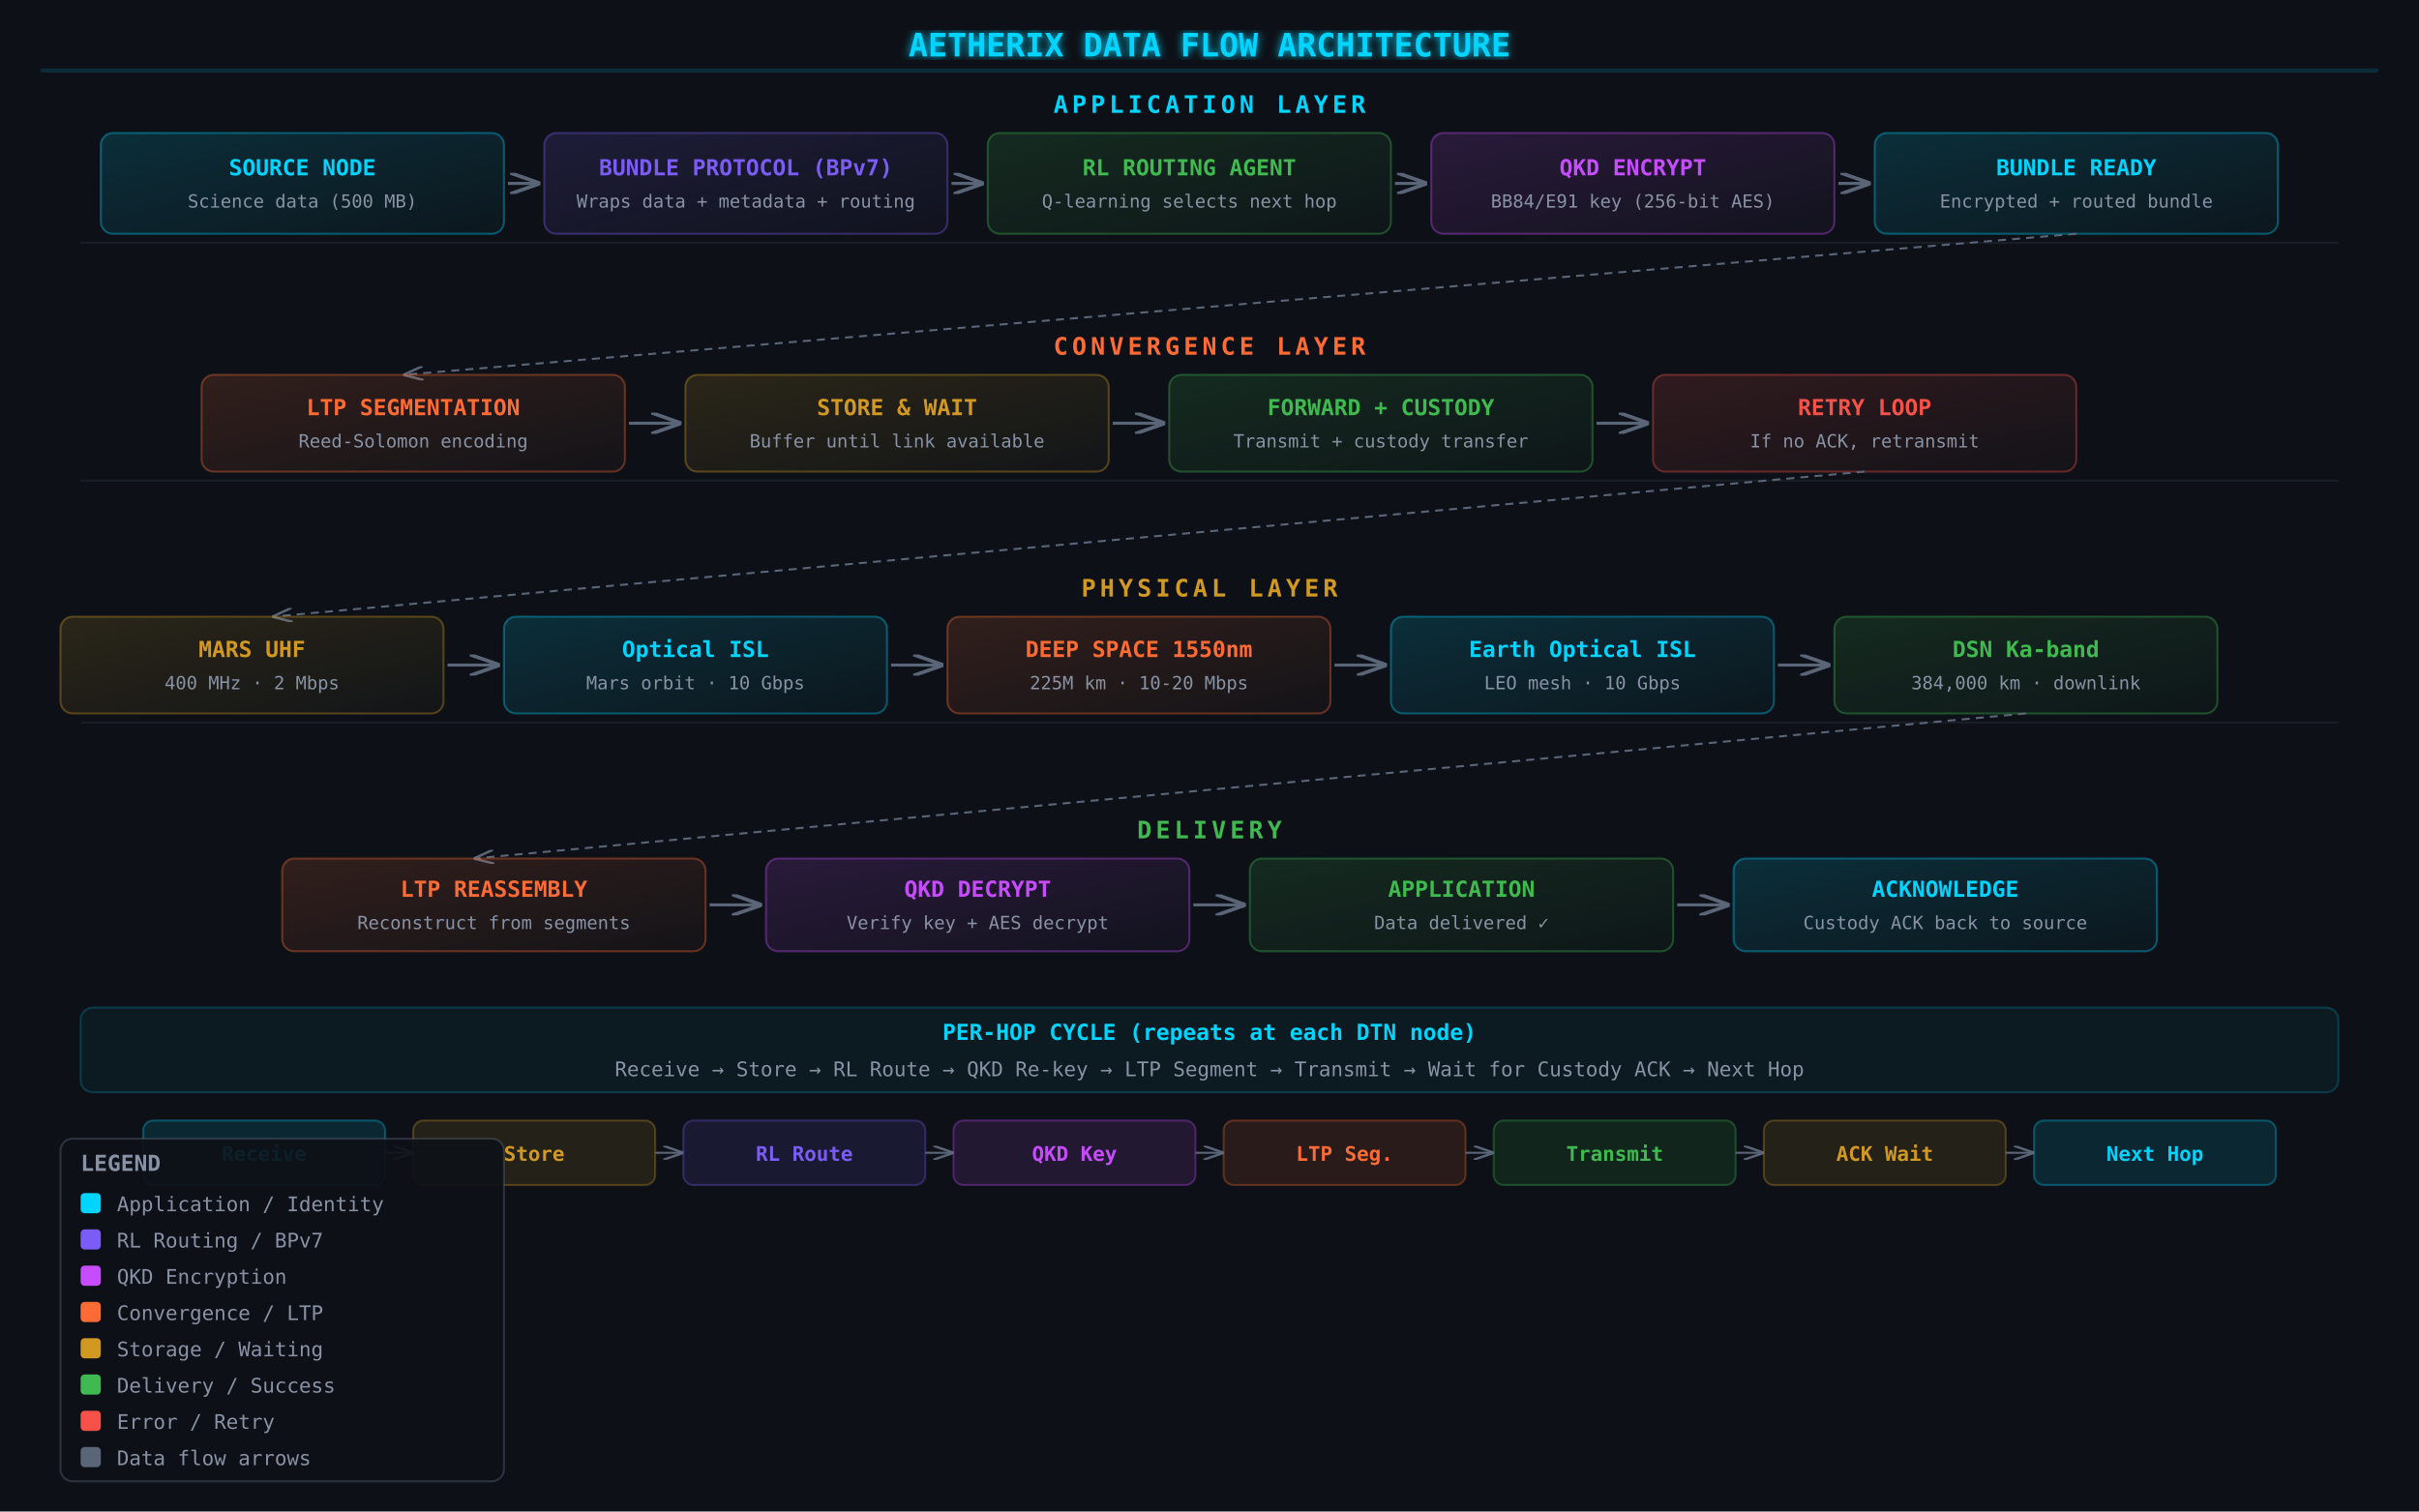
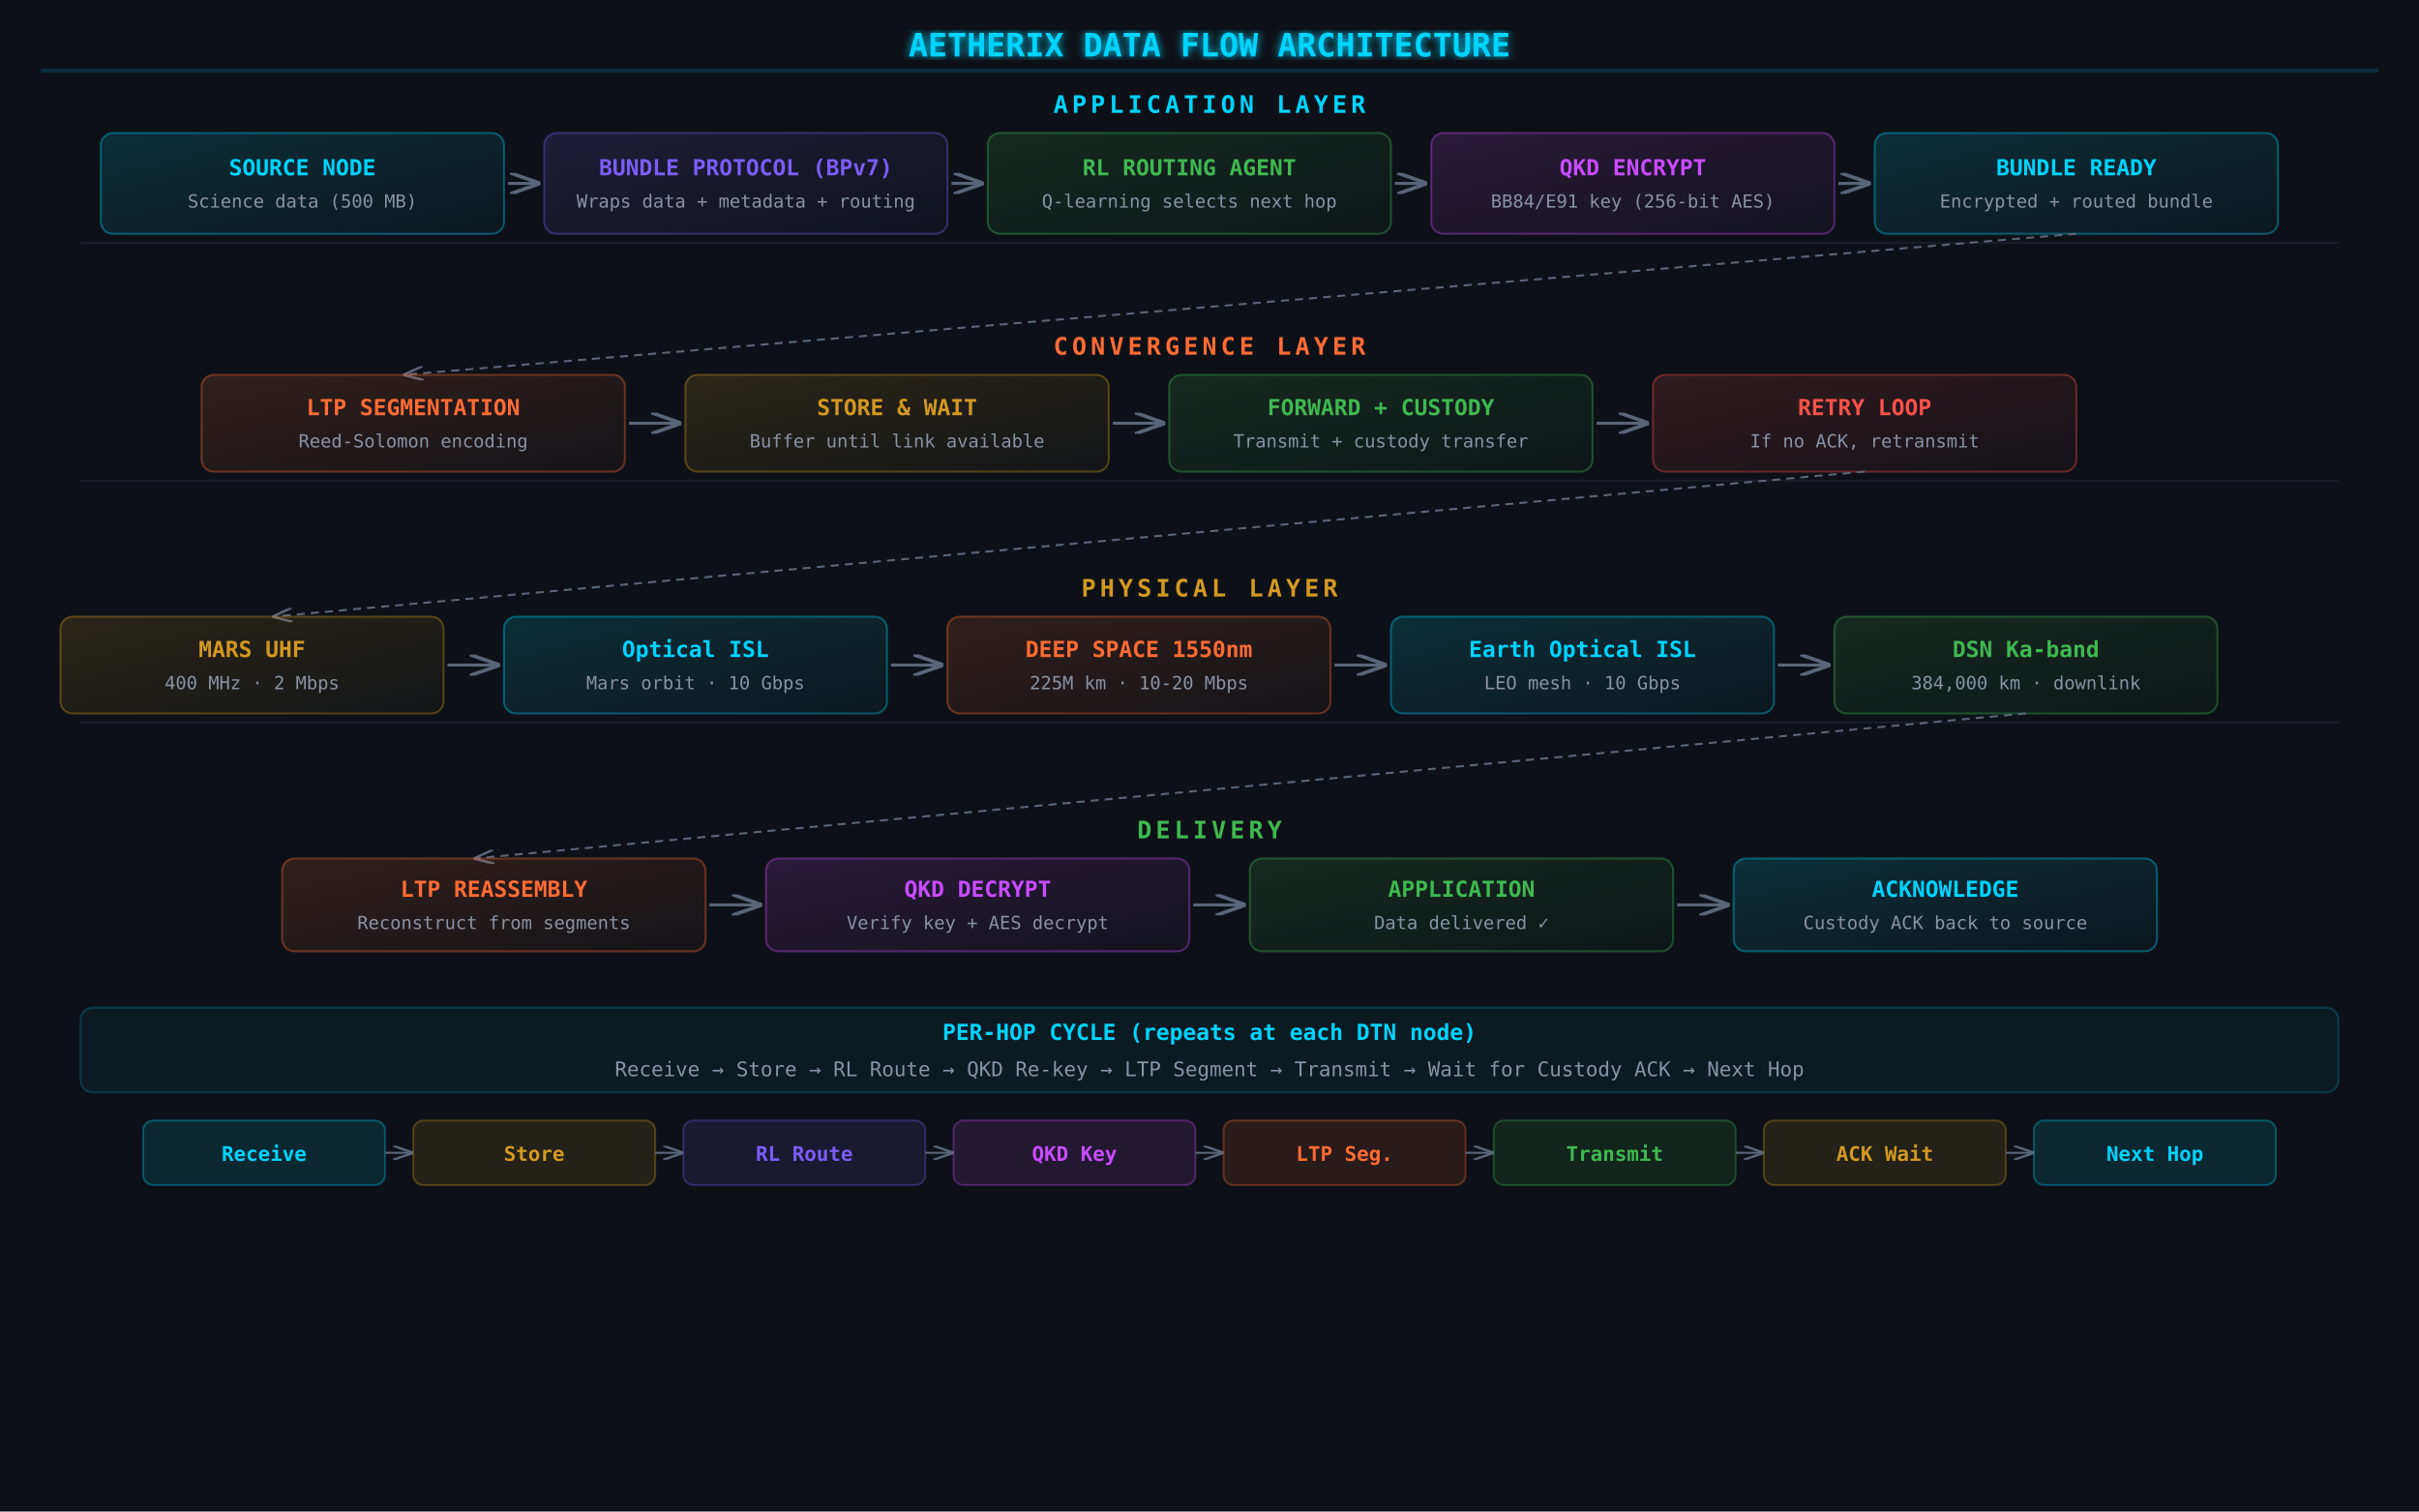
<svg xmlns="http://www.w3.org/2000/svg" viewBox="0 0 1200 750" width="1200" height="750">
  <rect width="1200" height="750" fill="#0d1117" />
  <defs>
    <filter id="glow">
      <feGaussianBlur stdDeviation="2" result="blur" />
      <feMerge>
        <feMergeNode in="blur" />
        <feMergeNode in="SourceGraphic" />
      </feMerge>
    </filter>
    <filter id="glowStrong">
      <feGaussianBlur stdDeviation="4" result="blur" />
      <feMerge>
        <feMergeNode in="blur" />
        <feMergeNode in="SourceGraphic" />
      </feMerge>
    </filter>
    <linearGradient id="gradCyan" x1="0" y1="0" x2="1" y2="1">
      <stop offset="0%" stop-color="#00d4ff" stop-opacity="0.15" />
      <stop offset="100%" stop-color="#00d4ff" stop-opacity="0.03" />
    </linearGradient>
    <linearGradient id="gradPurple" x1="0" y1="0" x2="1" y2="1">
      <stop offset="0%" stop-color="#7c5cf7" stop-opacity="0.15" />
      <stop offset="100%" stop-color="#7c5cf7" stop-opacity="0.03" />
    </linearGradient>
    <linearGradient id="gradOrange" x1="0" y1="0" x2="1" y2="1">
      <stop offset="0%" stop-color="#ff6b35" stop-opacity="0.15" />
      <stop offset="100%" stop-color="#ff6b35" stop-opacity="0.03" />
    </linearGradient>
    <linearGradient id="gradGreen" x1="0" y1="0" x2="1" y2="1">
      <stop offset="0%" stop-color="#3fb950" stop-opacity="0.15" />
      <stop offset="100%" stop-color="#3fb950" stop-opacity="0.03" />
    </linearGradient>
    <linearGradient id="gradMagenta" x1="0" y1="0" x2="1" y2="1">
      <stop offset="0%" stop-color="#c84cff" stop-opacity="0.15" />
      <stop offset="100%" stop-color="#c84cff" stop-opacity="0.03" />
    </linearGradient>
    <linearGradient id="gradGold" x1="0" y1="0" x2="1" y2="1">
      <stop offset="0%" stop-color="#d29922" stop-opacity="0.15" />
      <stop offset="100%" stop-color="#d29922" stop-opacity="0.03" />
    </linearGradient>
    <linearGradient id="gradRed" x1="0" y1="0" x2="1" y2="1">
      <stop offset="0%" stop-color="#f85149" stop-opacity="0.15" />
      <stop offset="100%" stop-color="#f85149" stop-opacity="0.03" />
    </linearGradient>
    <linearGradient id="gradMarsEarth" x1="0" y1="0" x2="1" y2="0">
      <stop offset="0%" stop-color="#ff6b35" stop-opacity="0.3" />
      <stop offset="50%" stop-color="#7c5cf7" stop-opacity="0.15" />
      <stop offset="100%" stop-color="#00d4ff" stop-opacity="0.3" />
    </linearGradient>
    <marker id="arrCyan" markerWidth="10" markerHeight="7" refX="10" refY="3.5" orient="auto">
      <path d="M0,0 L10,3.5 L0,7" fill="none" stroke="#00d4ff" stroke-width="1.2" />
    </marker>
    <marker id="arrPurple" markerWidth="10" markerHeight="7" refX="10" refY="3.5" orient="auto">
      <path d="M0,0 L10,3.5 L0,7" fill="none" stroke="#7c5cf7" stroke-width="1.2" />
    </marker>
    <marker id="arrGray" markerWidth="10" markerHeight="7" refX="10" refY="3.5" orient="auto">
      <path d="M0,0 L10,3.5 L0,7" fill="none" stroke="#5a6578" stroke-width="1.2" />
    </marker>
    <marker id="arrGreen" markerWidth="10" markerHeight="7" refX="10" refY="3.5" orient="auto">
      <path d="M0,0 L10,3.5 L0,7" fill="none" stroke="#3fb950" stroke-width="1.2" />
    </marker>
    <marker id="arrOrange" markerWidth="10" markerHeight="7" refX="10" refY="3.5" orient="auto">
      <path d="M0,0 L10,3.5 L0,7" fill="none" stroke="#ff6b35" stroke-width="1.2" />
    </marker>
    <marker id="arrMagenta" markerWidth="10" markerHeight="7" refX="10" refY="3.5" orient="auto">
      <path d="M0,0 L10,3.5 L0,7" fill="none" stroke="#c84cff" stroke-width="1.2" />
    </marker>
    <marker id="arrGold" markerWidth="10" markerHeight="7" refX="10" refY="3.5" orient="auto">
      <path d="M0,0 L10,3.5 L0,7" fill="none" stroke="#d29922" stroke-width="1.2" />
    </marker>
    <marker id="arrRed" markerWidth="10" markerHeight="7" refX="10" refY="3.5" orient="auto">
      <path d="M0,0 L10,3.5 L0,7" fill="none" stroke="#f85149" stroke-width="1.2" />
    </marker>
  </defs>
  <text x="600" y="28" text-anchor="middle" fill="#00d4ff" font-size="16" font-weight="700" font-family="'SF Mono', 'Cascadia Code', 'Fira Code', monospace" filter="url(#glow)">AETHERIX DATA FLOW ARCHITECTURE</text>
  <rect x="20" y="34" width="1160" height="2" rx="1" fill="#00d4ff" fill-opacity="0.15" />
  <text x="600" y="56" text-anchor="middle" fill="#00d4ff" font-size="12" font-weight="600" font-family="'SF Mono', 'Cascadia Code', 'Fira Code', monospace" letter-spacing="2">APPLICATION LAYER</text>
  <rect x="50" y="66" width="200" height="50" rx="6" fill="url(#gradCyan)" stroke="#00d4ff" stroke-opacity="0.35" />
  <text x="150" y="87" text-anchor="middle" fill="#00d4ff" font-size="11" font-weight="700" font-family="'SF Mono', 'Cascadia Code', 'Fira Code', monospace">SOURCE NODE</text>
  <text x="150" y="103" text-anchor="middle" fill="#8892a4" font-size="9" font-family="'SF Mono', 'Cascadia Code', 'Fira Code', monospace">Science data (500 MB)</text>
  <line x1="252" y1="91" x2="268" y2="91" stroke="#5a6578" stroke-width="1.5" marker-end="url(#arrGray)" />
  <rect x="270" y="66" width="200" height="50" rx="6" fill="url(#gradPurple)" stroke="#7c5cf7" stroke-opacity="0.35" />
  <text x="370" y="87" text-anchor="middle" fill="#7c5cf7" font-size="11" font-weight="700" font-family="'SF Mono', 'Cascadia Code', 'Fira Code', monospace">BUNDLE PROTOCOL (BPv7)</text>
  <text x="370" y="103" text-anchor="middle" fill="#8892a4" font-size="9" font-family="'SF Mono', 'Cascadia Code', 'Fira Code', monospace">Wraps data + metadata + routing</text>
  <line x1="472" y1="91" x2="488" y2="91" stroke="#5a6578" stroke-width="1.5" marker-end="url(#arrGray)" />
  <rect x="490" y="66" width="200" height="50" rx="6" fill="url(#gradGreen)" stroke="#3fb950" stroke-opacity="0.35" />
  <text x="590" y="87" text-anchor="middle" fill="#3fb950" font-size="11" font-weight="700" font-family="'SF Mono', 'Cascadia Code', 'Fira Code', monospace">RL ROUTING AGENT</text>
  <text x="590" y="103" text-anchor="middle" fill="#8892a4" font-size="9" font-family="'SF Mono', 'Cascadia Code', 'Fira Code', monospace">Q-learning selects next hop</text>
  <line x1="692" y1="91" x2="708" y2="91" stroke="#5a6578" stroke-width="1.5" marker-end="url(#arrGray)" />
  <rect x="710" y="66" width="200" height="50" rx="6" fill="url(#gradMagenta)" stroke="#c84cff" stroke-opacity="0.35" />
  <text x="810" y="87" text-anchor="middle" fill="#c84cff" font-size="11" font-weight="700" font-family="'SF Mono', 'Cascadia Code', 'Fira Code', monospace">QKD ENCRYPT</text>
  <text x="810" y="103" text-anchor="middle" fill="#8892a4" font-size="9" font-family="'SF Mono', 'Cascadia Code', 'Fira Code', monospace">BB84/E91 key (256-bit AES)</text>
  <line x1="912" y1="91" x2="928" y2="91" stroke="#5a6578" stroke-width="1.5" marker-end="url(#arrGray)" />
  <rect x="930" y="66" width="200" height="50" rx="6" fill="url(#gradCyan)" stroke="#00d4ff" stroke-opacity="0.35" />
  <text x="1030" y="87" text-anchor="middle" fill="#00d4ff" font-size="11" font-weight="700" font-family="'SF Mono', 'Cascadia Code', 'Fira Code', monospace">BUNDLE READY</text>
  <text x="1030" y="103" text-anchor="middle" fill="#8892a4" font-size="9" font-family="'SF Mono', 'Cascadia Code', 'Fira Code', monospace">Encrypted + routed bundle</text>
  <rect x="40" y="120" width="1120" height="1" fill="#5a6578" fill-opacity="0.15" />
  <line x1="1030" y1="116" x2="200" y2="186" stroke="#5a6578" stroke-width="1" stroke-dasharray="4,3" marker-end="url(#arrGray)" />
  <text x="600" y="176" text-anchor="middle" fill="#ff6b35" font-size="12" font-weight="600" font-family="'SF Mono', 'Cascadia Code', 'Fira Code', monospace" letter-spacing="2">CONVERGENCE LAYER</text>
  <rect x="100" y="186" width="210" height="48" rx="6" fill="url(#gradOrange)" stroke="#ff6b35" stroke-opacity="0.35" />
  <text x="205" y="206" text-anchor="middle" fill="#ff6b35" font-size="11" font-weight="700" font-family="'SF Mono', 'Cascadia Code', 'Fira Code', monospace">LTP SEGMENTATION</text>
  <text x="205" y="222" text-anchor="middle" fill="#8892a4" font-size="9" font-family="'SF Mono', 'Cascadia Code', 'Fira Code', monospace">Reed-Solomon encoding</text>
  <line x1="312" y1="210" x2="338" y2="210" stroke="#5a6578" stroke-width="1.5" marker-end="url(#arrGray)" />
  <rect x="340" y="186" width="210" height="48" rx="6" fill="url(#gradGold)" stroke="#d29922" stroke-opacity="0.35" />
  <text x="445" y="206" text-anchor="middle" fill="#d29922" font-size="11" font-weight="700" font-family="'SF Mono', 'Cascadia Code', 'Fira Code', monospace">STORE &amp; WAIT</text>
  <text x="445" y="222" text-anchor="middle" fill="#8892a4" font-size="9" font-family="'SF Mono', 'Cascadia Code', 'Fira Code', monospace">Buffer until link available</text>
  <line x1="552" y1="210" x2="578" y2="210" stroke="#5a6578" stroke-width="1.5" marker-end="url(#arrGray)" />
  <rect x="580" y="186" width="210" height="48" rx="6" fill="url(#gradGreen)" stroke="#3fb950" stroke-opacity="0.35" />
  <text x="685" y="206" text-anchor="middle" fill="#3fb950" font-size="11" font-weight="700" font-family="'SF Mono', 'Cascadia Code', 'Fira Code', monospace">FORWARD + CUSTODY</text>
  <text x="685" y="222" text-anchor="middle" fill="#8892a4" font-size="9" font-family="'SF Mono', 'Cascadia Code', 'Fira Code', monospace">Transmit + custody transfer</text>
  <line x1="792" y1="210" x2="818" y2="210" stroke="#5a6578" stroke-width="1.5" marker-end="url(#arrGray)" />
  <rect x="820" y="186" width="210" height="48" rx="6" fill="url(#gradRed)" stroke="#f85149" stroke-opacity="0.35" />
  <text x="925" y="206" text-anchor="middle" fill="#f85149" font-size="11" font-weight="700" font-family="'SF Mono', 'Cascadia Code', 'Fira Code', monospace">RETRY LOOP</text>
  <text x="925" y="222" text-anchor="middle" fill="#8892a4" font-size="9" font-family="'SF Mono', 'Cascadia Code', 'Fira Code', monospace">If no ACK, retransmit</text>
  <rect x="40" y="238" width="1120" height="1" fill="#5a6578" fill-opacity="0.15" />
  <line x1="925" y1="234" x2="135" y2="306" stroke="#5a6578" stroke-width="1" stroke-dasharray="4,3" marker-end="url(#arrGray)" />
  <text x="600" y="296" text-anchor="middle" fill="#d29922" font-size="12" font-weight="600" font-family="'SF Mono', 'Cascadia Code', 'Fira Code', monospace" letter-spacing="2">PHYSICAL LAYER</text>
  <rect x="30" y="306" width="190" height="48" rx="6" fill="url(#gradGold)" stroke="#d29922" stroke-opacity="0.35" />
  <text x="125" y="326" text-anchor="middle" fill="#d29922" font-size="11" font-weight="700" font-family="'SF Mono', 'Cascadia Code', 'Fira Code', monospace">MARS UHF</text>
  <text x="125" y="342" text-anchor="middle" fill="#8892a4" font-size="9" font-family="'SF Mono', 'Cascadia Code', 'Fira Code', monospace">400 MHz · 2 Mbps</text>
  <line x1="222" y1="330" x2="248" y2="330" stroke="#5a6578" stroke-width="1.5" marker-end="url(#arrGray)" />
  <rect x="250" y="306" width="190" height="48" rx="6" fill="url(#gradCyan)" stroke="#00d4ff" stroke-opacity="0.35" />
  <text x="345" y="326" text-anchor="middle" fill="#00d4ff" font-size="11" font-weight="700" font-family="'SF Mono', 'Cascadia Code', 'Fira Code', monospace">Optical ISL</text>
  <text x="345" y="342" text-anchor="middle" fill="#8892a4" font-size="9" font-family="'SF Mono', 'Cascadia Code', 'Fira Code', monospace">Mars orbit · 10 Gbps</text>
  <line x1="442" y1="330" x2="468" y2="330" stroke="#5a6578" stroke-width="1.5" marker-end="url(#arrGray)" />
  <rect x="470" y="306" width="190" height="48" rx="6" fill="url(#gradOrange)" stroke="#ff6b35" stroke-opacity="0.35" />
  <text x="565" y="326" text-anchor="middle" fill="#ff6b35" font-size="11" font-weight="700" font-family="'SF Mono', 'Cascadia Code', 'Fira Code', monospace">DEEP SPACE 1550nm</text>
  <text x="565" y="342" text-anchor="middle" fill="#8892a4" font-size="9" font-family="'SF Mono', 'Cascadia Code', 'Fira Code', monospace">225M km · 10-20 Mbps</text>
  <line x1="662" y1="330" x2="688" y2="330" stroke="#5a6578" stroke-width="1.5" marker-end="url(#arrGray)" />
  <rect x="690" y="306" width="190" height="48" rx="6" fill="url(#gradCyan)" stroke="#00d4ff" stroke-opacity="0.35" />
  <text x="785" y="326" text-anchor="middle" fill="#00d4ff" font-size="11" font-weight="700" font-family="'SF Mono', 'Cascadia Code', 'Fira Code', monospace">Earth Optical ISL</text>
  <text x="785" y="342" text-anchor="middle" fill="#8892a4" font-size="9" font-family="'SF Mono', 'Cascadia Code', 'Fira Code', monospace">LEO mesh · 10 Gbps</text>
  <line x1="882" y1="330" x2="908" y2="330" stroke="#5a6578" stroke-width="1.5" marker-end="url(#arrGray)" />
  <rect x="910" y="306" width="190" height="48" rx="6" fill="url(#gradGreen)" stroke="#3fb950" stroke-opacity="0.35" />
  <text x="1005" y="326" text-anchor="middle" fill="#3fb950" font-size="11" font-weight="700" font-family="'SF Mono', 'Cascadia Code', 'Fira Code', monospace">DSN Ka-band</text>
  <text x="1005" y="342" text-anchor="middle" fill="#8892a4" font-size="9" font-family="'SF Mono', 'Cascadia Code', 'Fira Code', monospace">384,000 km · downlink</text>
  <rect x="40" y="358" width="1120" height="1" fill="#5a6578" fill-opacity="0.15" />
  <line x1="1005" y1="354" x2="235" y2="426" stroke="#5a6578" stroke-width="1" stroke-dasharray="4,3" marker-end="url(#arrGray)" />
  <text x="600" y="416" text-anchor="middle" fill="#3fb950" font-size="12" font-weight="600" font-family="'SF Mono', 'Cascadia Code', 'Fira Code', monospace" letter-spacing="2">DELIVERY</text>
  <rect x="140" y="426" width="210" height="46" rx="6" fill="url(#gradOrange)" stroke="#ff6b35" stroke-opacity="0.35" />
  <text x="245" y="445" text-anchor="middle" fill="#ff6b35" font-size="11" font-weight="700" font-family="'SF Mono', 'Cascadia Code', 'Fira Code', monospace">LTP REASSEMBLY</text>
  <text x="245" y="461" text-anchor="middle" fill="#8892a4" font-size="9" font-family="'SF Mono', 'Cascadia Code', 'Fira Code', monospace">Reconstruct from segments</text>
  <line x1="352" y1="449" x2="378" y2="449" stroke="#5a6578" stroke-width="1.5" marker-end="url(#arrGray)" />
  <rect x="380" y="426" width="210" height="46" rx="6" fill="url(#gradMagenta)" stroke="#c84cff" stroke-opacity="0.35" />
  <text x="485" y="445" text-anchor="middle" fill="#c84cff" font-size="11" font-weight="700" font-family="'SF Mono', 'Cascadia Code', 'Fira Code', monospace">QKD DECRYPT</text>
  <text x="485" y="461" text-anchor="middle" fill="#8892a4" font-size="9" font-family="'SF Mono', 'Cascadia Code', 'Fira Code', monospace">Verify key + AES decrypt</text>
  <line x1="592" y1="449" x2="618" y2="449" stroke="#5a6578" stroke-width="1.5" marker-end="url(#arrGray)" />
  <rect x="620" y="426" width="210" height="46" rx="6" fill="url(#gradGreen)" stroke="#3fb950" stroke-opacity="0.35" />
  <text x="725" y="445" text-anchor="middle" fill="#3fb950" font-size="11" font-weight="700" font-family="'SF Mono', 'Cascadia Code', 'Fira Code', monospace">APPLICATION</text>
  <text x="725" y="461" text-anchor="middle" fill="#8892a4" font-size="9" font-family="'SF Mono', 'Cascadia Code', 'Fira Code', monospace">Data delivered ✓</text>
  <line x1="832" y1="449" x2="858" y2="449" stroke="#5a6578" stroke-width="1.5" marker-end="url(#arrGray)" />
  <rect x="860" y="426" width="210" height="46" rx="6" fill="url(#gradCyan)" stroke="#00d4ff" stroke-opacity="0.35" />
  <text x="965" y="445" text-anchor="middle" fill="#00d4ff" font-size="11" font-weight="700" font-family="'SF Mono', 'Cascadia Code', 'Fira Code', monospace">ACKNOWLEDGE</text>
  <text x="965" y="461" text-anchor="middle" fill="#8892a4" font-size="9" font-family="'SF Mono', 'Cascadia Code', 'Fira Code', monospace">Custody ACK back to source</text>
  <rect x="40" y="500" width="1120" height="42" rx="6" fill="#00d4ff" fill-opacity="0.05" stroke="#00d4ff" stroke-opacity="0.2" />
  <text x="600" y="516" text-anchor="middle" fill="#00d4ff" font-size="11" font-weight="600" font-family="'SF Mono', 'Cascadia Code', 'Fira Code', monospace">PER-HOP CYCLE (repeats at each DTN node)</text>
  <text x="600" y="534" text-anchor="middle" fill="#8892a4" font-size="10" font-family="'SF Mono', 'Cascadia Code', 'Fira Code', monospace">Receive → Store → RL Route → QKD Re-key → LTP Segment → Transmit → Wait for Custody ACK → Next Hop</text>
  <rect x="71" y="556" width="120" height="32" rx="5" fill="#00d4ff" fill-opacity="0.12" stroke="#00d4ff" stroke-opacity="0.3" />
  <text x="131" y="576" text-anchor="middle" fill="#00d4ff" font-size="10" font-weight="600" font-family="'SF Mono', 'Cascadia Code', 'Fira Code', monospace">Receive</text>
  <line x1="191" y1="572" x2="205" y2="572" stroke="#5a6578" stroke-width="1" marker-end="url(#arrGray)" />
  <rect x="205" y="556" width="120" height="32" rx="5" fill="#d29922" fill-opacity="0.12" stroke="#d29922" stroke-opacity="0.3" />
  <text x="265" y="576" text-anchor="middle" fill="#d29922" font-size="10" font-weight="600" font-family="'SF Mono', 'Cascadia Code', 'Fira Code', monospace">Store</text>
  <line x1="325" y1="572" x2="339" y2="572" stroke="#5a6578" stroke-width="1" marker-end="url(#arrGray)" />
  <rect x="339" y="556" width="120" height="32" rx="5" fill="#7c5cf7" fill-opacity="0.12" stroke="#7c5cf7" stroke-opacity="0.3" />
  <text x="399" y="576" text-anchor="middle" fill="#7c5cf7" font-size="10" font-weight="600" font-family="'SF Mono', 'Cascadia Code', 'Fira Code', monospace">RL Route</text>
  <line x1="459" y1="572" x2="473" y2="572" stroke="#5a6578" stroke-width="1" marker-end="url(#arrGray)" />
  <rect x="473" y="556" width="120" height="32" rx="5" fill="#c84cff" fill-opacity="0.12" stroke="#c84cff" stroke-opacity="0.3" />
  <text x="533" y="576" text-anchor="middle" fill="#c84cff" font-size="10" font-weight="600" font-family="'SF Mono', 'Cascadia Code', 'Fira Code', monospace">QKD Key</text>
  <line x1="593" y1="572" x2="607" y2="572" stroke="#5a6578" stroke-width="1" marker-end="url(#arrGray)" />
  <rect x="607" y="556" width="120" height="32" rx="5" fill="#ff6b35" fill-opacity="0.12" stroke="#ff6b35" stroke-opacity="0.3" />
  <text x="667" y="576" text-anchor="middle" fill="#ff6b35" font-size="10" font-weight="600" font-family="'SF Mono', 'Cascadia Code', 'Fira Code', monospace">LTP Seg.</text>
  <line x1="727" y1="572" x2="741" y2="572" stroke="#5a6578" stroke-width="1" marker-end="url(#arrGray)" />
  <rect x="741" y="556" width="120" height="32" rx="5" fill="#3fb950" fill-opacity="0.12" stroke="#3fb950" stroke-opacity="0.3" />
  <text x="801" y="576" text-anchor="middle" fill="#3fb950" font-size="10" font-weight="600" font-family="'SF Mono', 'Cascadia Code', 'Fira Code', monospace">Transmit</text>
  <line x1="861" y1="572" x2="875" y2="572" stroke="#5a6578" stroke-width="1" marker-end="url(#arrGray)" />
  <rect x="875" y="556" width="120" height="32" rx="5" fill="#d29922" fill-opacity="0.12" stroke="#d29922" stroke-opacity="0.3" />
  <text x="935" y="576" text-anchor="middle" fill="#d29922" font-size="10" font-weight="600" font-family="'SF Mono', 'Cascadia Code', 'Fira Code', monospace">ACK Wait</text>
  <line x1="995" y1="572" x2="1009" y2="572" stroke="#5a6578" stroke-width="1" marker-end="url(#arrGray)" />
  <rect x="1009" y="556" width="120" height="32" rx="5" fill="#00d4ff" fill-opacity="0.12" stroke="#00d4ff" stroke-opacity="0.3" />
  <text x="1069" y="576" text-anchor="middle" fill="#00d4ff" font-size="10" font-weight="600" font-family="'SF Mono', 'Cascadia Code', 'Fira Code', monospace">Next Hop</text>
-   <rect x="30" y="565" width="220" height="170" rx="6" fill="rgba(13,17,23,0.92)" stroke="#5a6578" stroke-opacity="0.4" />
-   <text x="40" y="581" fill="#8892a4" font-size="11" font-weight="700" font-family="'SF Mono', 'Cascadia Code', 'Fira Code', monospace">LEGEND</text>
-   <rect x="40" y="592" width="10" height="10" rx="2" fill="#00d4ff" />
-   <text x="58" y="601" fill="#8892a4" font-size="10" font-family="'SF Mono', 'Cascadia Code', 'Fira Code', monospace">Application / Identity</text>
-   <rect x="40" y="610" width="10" height="10" rx="2" fill="#7c5cf7" />
-   <text x="58" y="619" fill="#8892a4" font-size="10" font-family="'SF Mono', 'Cascadia Code', 'Fira Code', monospace">RL Routing / BPv7</text>
-   <rect x="40" y="628" width="10" height="10" rx="2" fill="#c84cff" />
-   <text x="58" y="637" fill="#8892a4" font-size="10" font-family="'SF Mono', 'Cascadia Code', 'Fira Code', monospace">QKD Encryption</text>
-   <rect x="40" y="646" width="10" height="10" rx="2" fill="#ff6b35" />
-   <text x="58" y="655" fill="#8892a4" font-size="10" font-family="'SF Mono', 'Cascadia Code', 'Fira Code', monospace">Convergence / LTP</text>
-   <rect x="40" y="664" width="10" height="10" rx="2" fill="#d29922" />
-   <text x="58" y="673" fill="#8892a4" font-size="10" font-family="'SF Mono', 'Cascadia Code', 'Fira Code', monospace">Storage / Waiting</text>
-   <rect x="40" y="682" width="10" height="10" rx="2" fill="#3fb950" />
-   <text x="58" y="691" fill="#8892a4" font-size="10" font-family="'SF Mono', 'Cascadia Code', 'Fira Code', monospace">Delivery / Success</text>
-   <rect x="40" y="700" width="10" height="10" rx="2" fill="#f85149" />
-   <text x="58" y="709" fill="#8892a4" font-size="10" font-family="'SF Mono', 'Cascadia Code', 'Fira Code', monospace">Error / Retry</text>
-   <rect x="40" y="718" width="10" height="10" rx="2" fill="#5a6578" />
-   <text x="58" y="727" fill="#8892a4" font-size="10" font-family="'SF Mono', 'Cascadia Code', 'Fira Code', monospace">Data flow arrows</text>
</svg>
